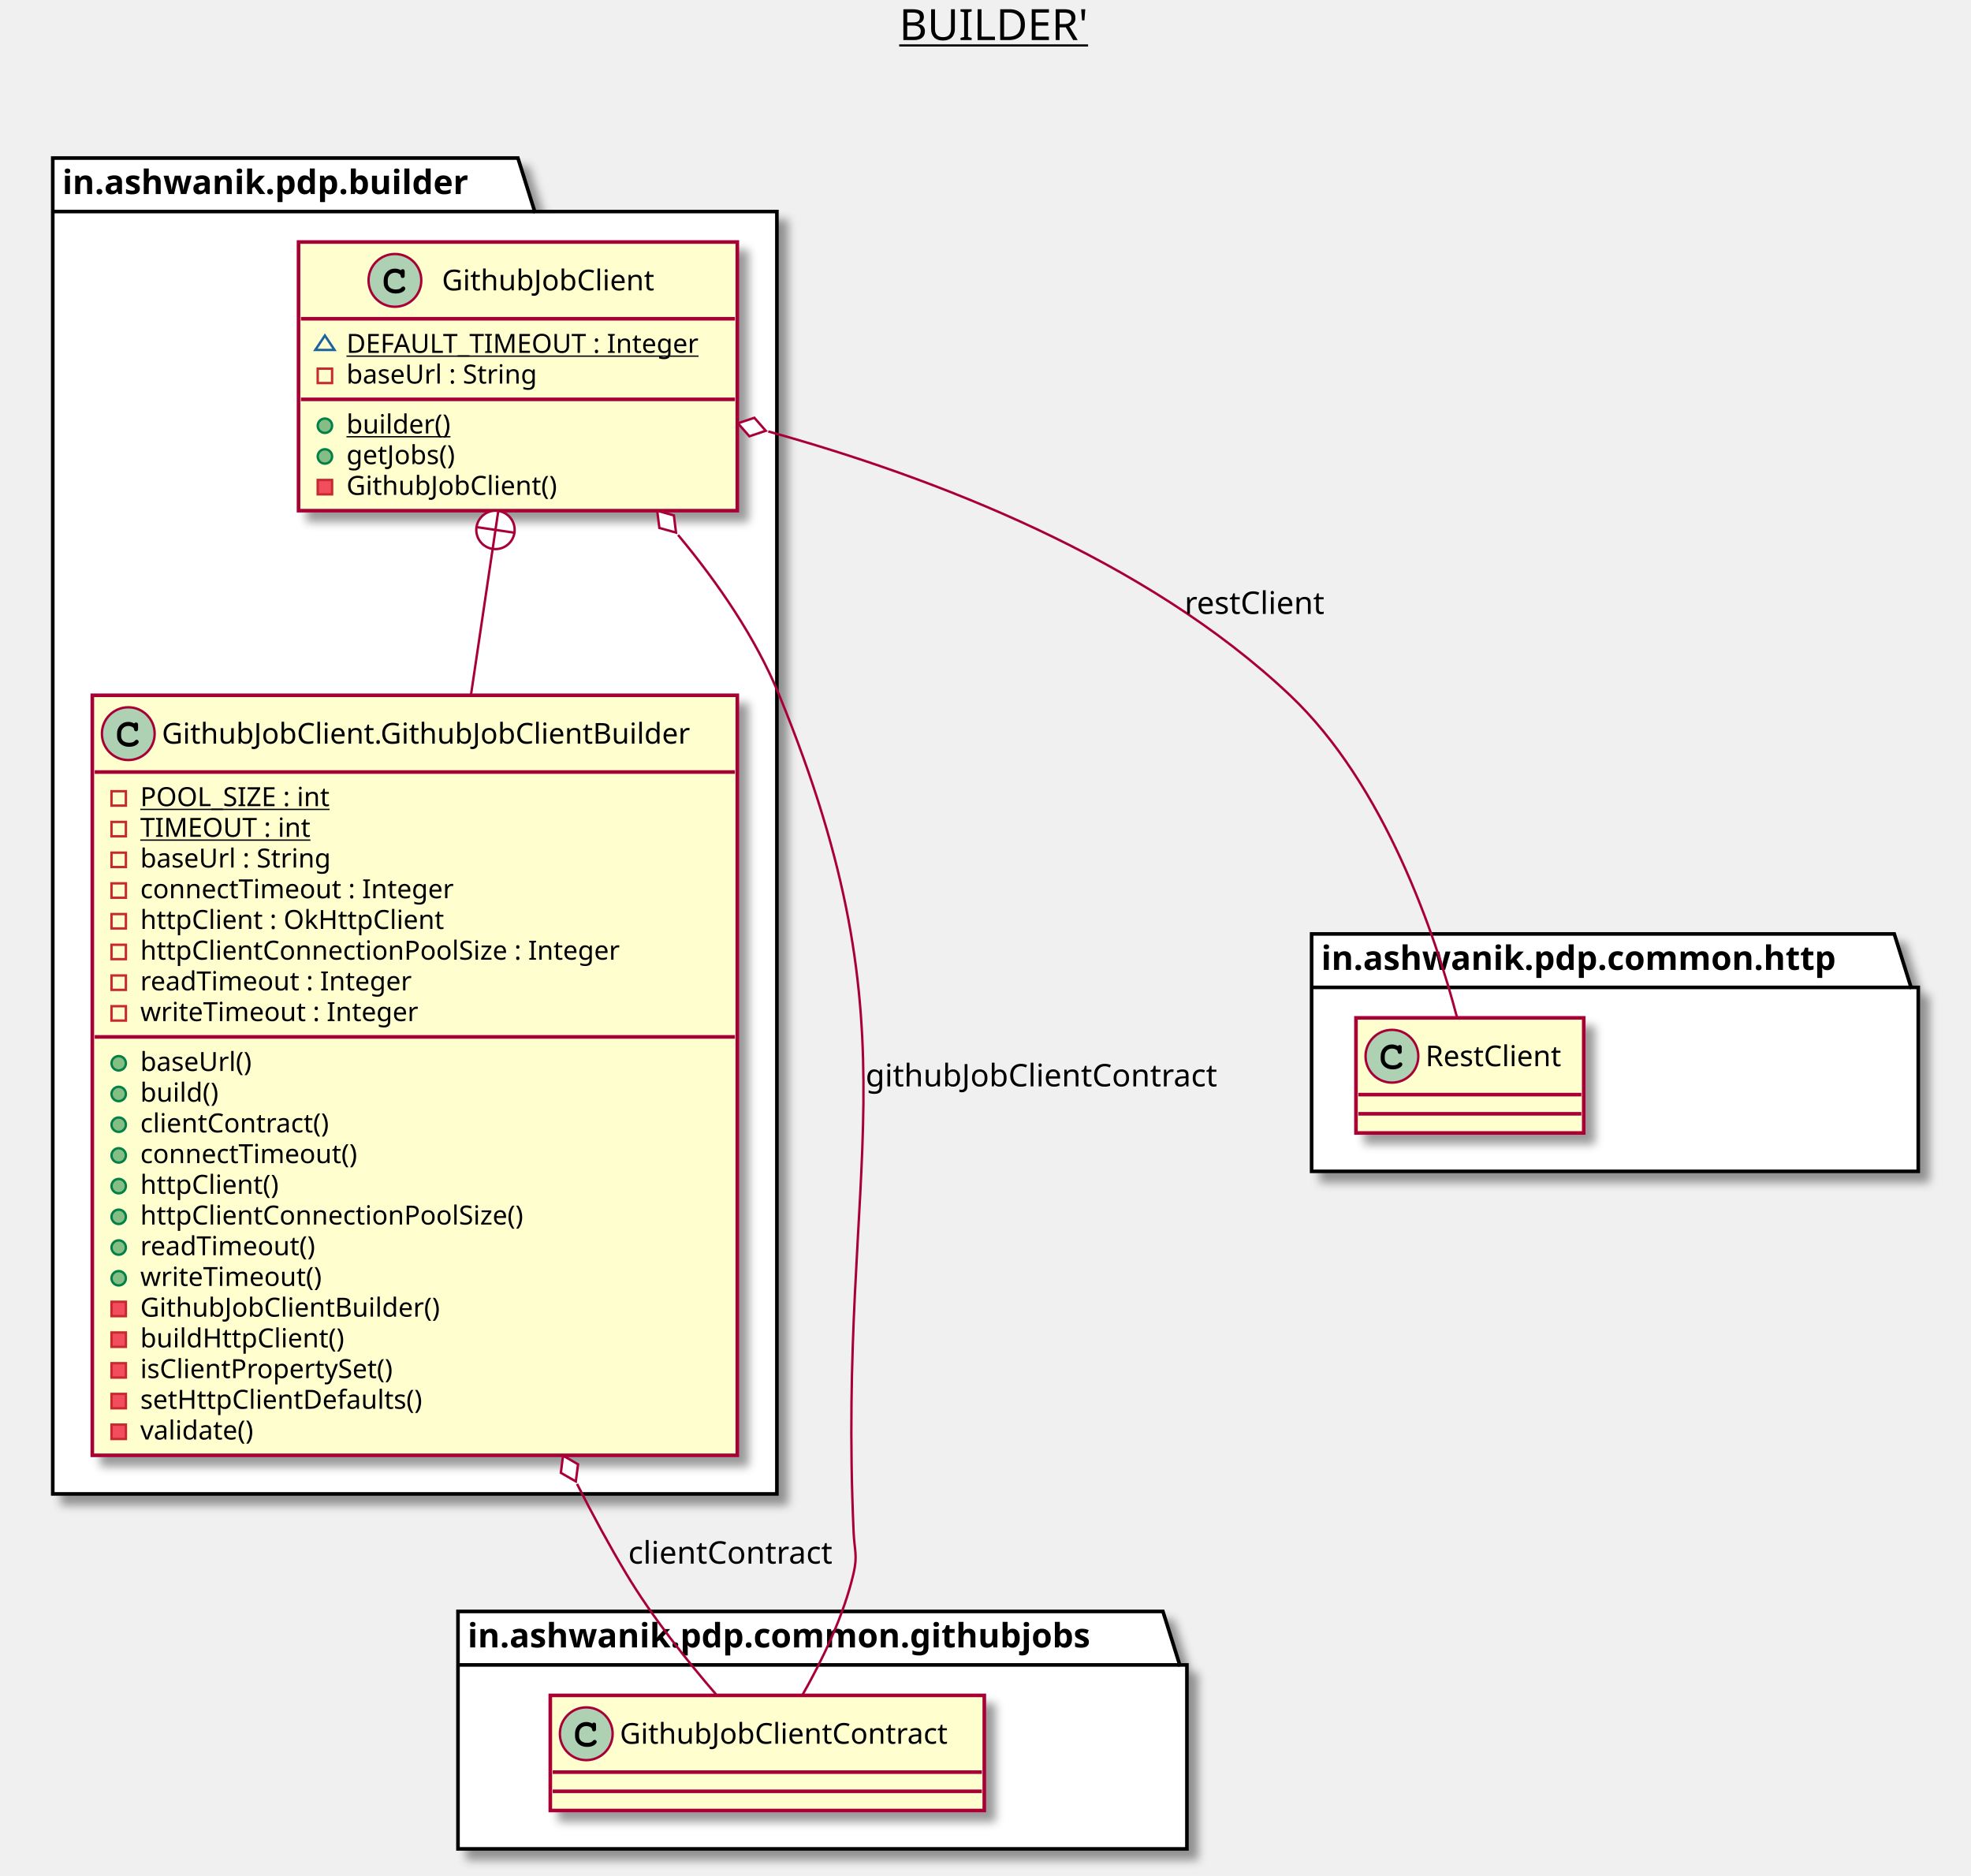
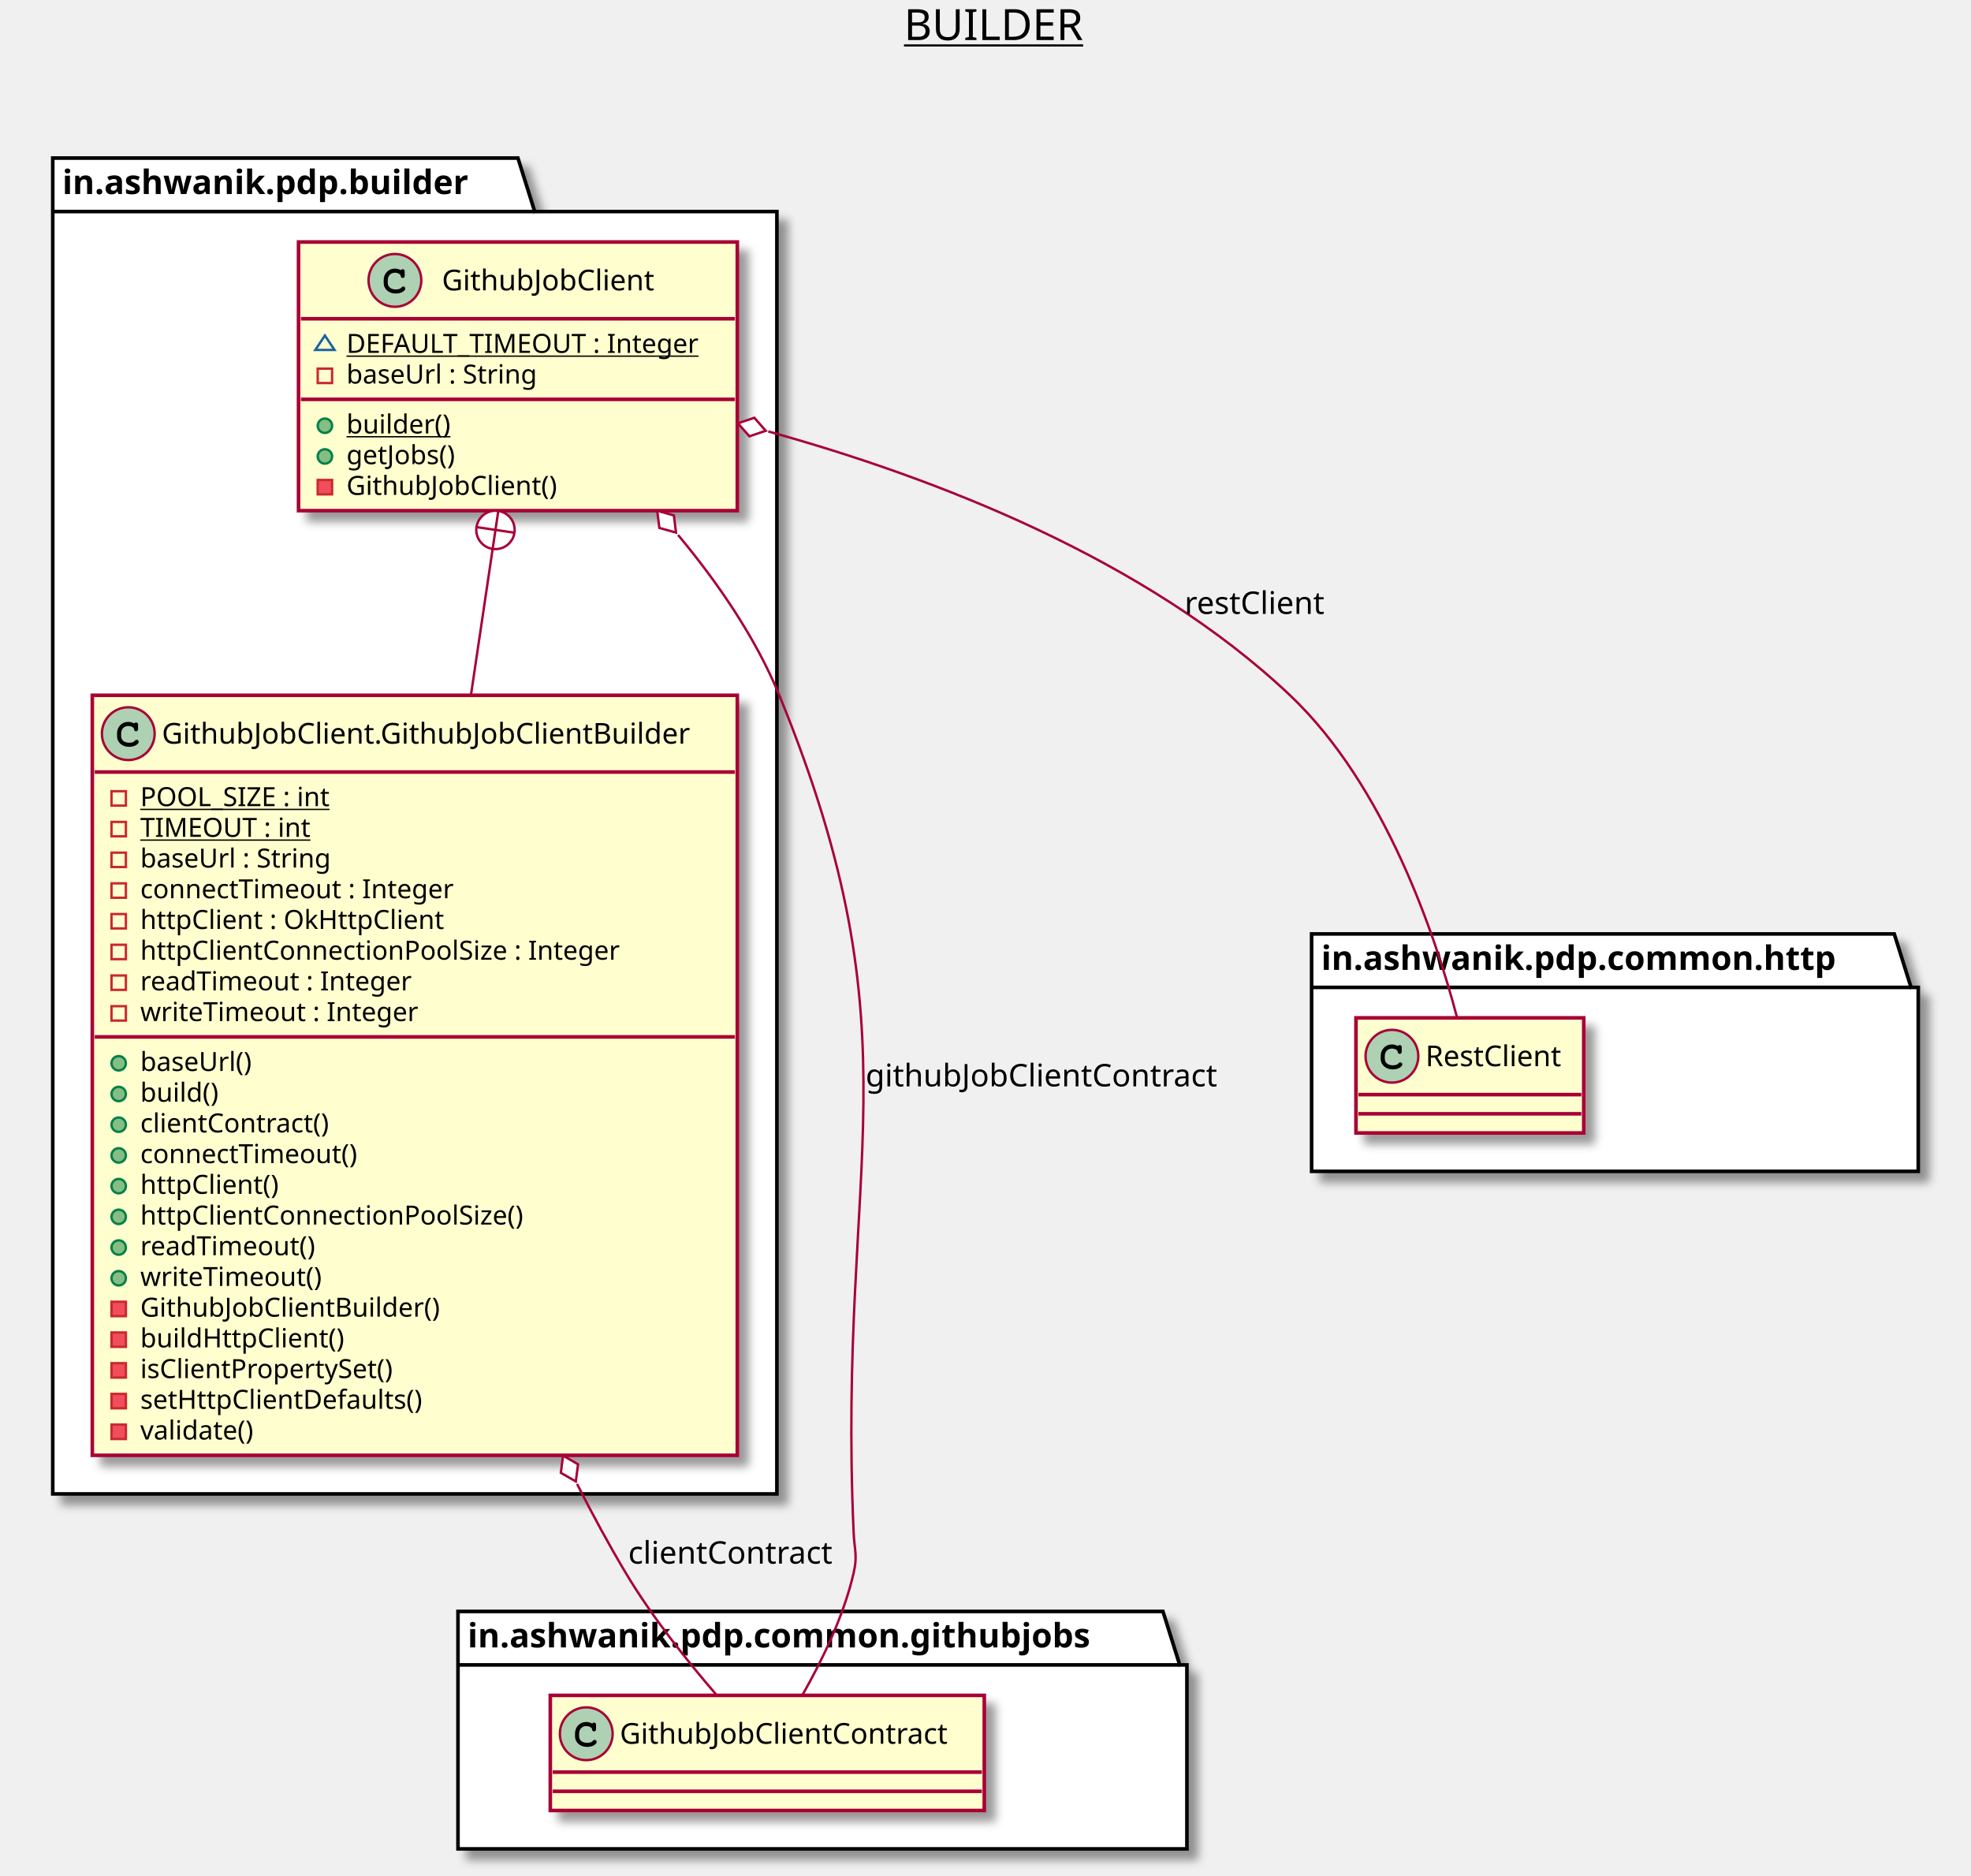
<svg xmlns="http://www.w3.org/2000/svg" contentScriptType="application/ecmascript" contentStyleType="text/css" height="782px" preserveAspectRatio="none" style="width:822px;height:782px;" version="1.1" viewBox="0 0 822 782" width="822px" zoomAndPan="magnify">
  <defs>
-     <filter height="300%" id="f1y0zmb08dhxc6" width="300%" x="-1" y="-1">
+     <filter height="300%" id="f1e4n3y3zoyo5r" width="300%" x="-1" y="-1">
      <feGaussianBlur result="blurOut" stdDeviation="2.0" />
      <feColorMatrix in="blurOut" result="blurOut2" type="matrix" values="0 0 0 0 0 0 0 0 0 0 0 0 0 0 0 0 0 0 .4 0" />
      <feOffset dx="4.0" dy="4.0" in="blurOut2" result="blurOut3" />
      <feBlend in="SourceGraphic" in2="blurOut3" mode="normal" />
    </filter>
  </defs>
  <g>
-     <text fill="#000000" font-family="sans-serif" font-size="18" lengthAdjust="spacingAndGlyphs" text-decoration="underline" textLength="84" x="375" y="16.708">BUILDER'</text>
+     <text fill="#000000" font-family="sans-serif" font-size="18" lengthAdjust="spacingAndGlyphs" text-decoration="underline" textLength="80" x="377" y="16.708">BUILDER</text>
    <text fill="#000000" font-family="sans-serif" font-size="18" lengthAdjust="spacingAndGlyphs" textLength="0" x="420" y="37.661" />
-     <polygon fill="#FFFFFF" filter="url(#f1y0zmb08dhxc6)" points="22,65.906,216,65.906,223,88.203,324,88.203,324,622.906,22,622.906,22,65.906" style="stroke: #000000; stroke-width: 1.5;" />
+     <polygon fill="#FFFFFF" filter="url(#f1e4n3y3zoyo5r)" points="22,65.906,216,65.906,223,88.203,324,88.203,324,622.906,22,622.906,22,65.906" style="stroke: #000000; stroke-width: 1.5;" />
    <line style="stroke: #000000; stroke-width: 1.5;" x1="22" x2="223" y1="88.203" y2="88.203" />
    <text fill="#000000" font-family="sans-serif" font-size="14" font-weight="bold" lengthAdjust="spacingAndGlyphs" textLength="188" x="26" y="80.901">in.ashwanik.pdp.builder</text>
-     <polygon fill="#FFFFFF" filter="url(#f1y0zmb08dhxc6)" points="191,671.906,485,671.906,492,694.203,495,694.203,495,770.906,191,770.906,191,671.906" style="stroke: #000000; stroke-width: 1.5;" />
+     <polygon fill="#FFFFFF" filter="url(#f1e4n3y3zoyo5r)" points="191,671.906,485,671.906,492,694.203,495,694.203,495,770.906,191,770.906,191,671.906" style="stroke: #000000; stroke-width: 1.5;" />
    <line style="stroke: #000000; stroke-width: 1.5;" x1="191" x2="492" y1="694.203" y2="694.203" />
    <text fill="#000000" font-family="sans-serif" font-size="14" font-weight="bold" lengthAdjust="spacingAndGlyphs" textLength="288" x="195" y="686.901">in.ashwanik.pdp.common.githubjobs</text>
-     <polygon fill="#FFFFFF" filter="url(#f1y0zmb08dhxc6)" points="547,389.406,790,389.406,797,411.703,800,411.703,800,488.406,547,488.406,547,389.406" style="stroke: #000000; stroke-width: 1.5;" />
+     <polygon fill="#FFFFFF" filter="url(#f1e4n3y3zoyo5r)" points="547,389.406,790,389.406,797,411.703,800,411.703,800,488.406,547,488.406,547,389.406" style="stroke: #000000; stroke-width: 1.5;" />
    <line style="stroke: #000000; stroke-width: 1.5;" x1="547" x2="797" y1="411.703" y2="411.703" />
    <text fill="#000000" font-family="sans-serif" font-size="14" font-weight="bold" lengthAdjust="spacingAndGlyphs" textLength="237" x="551" y="404.401">in.ashwanik.pdp.common.http</text>
-     <rect fill="#FEFECE" filter="url(#f1y0zmb08dhxc6)" height="112.023" id="in.ashwanik.pdp.builder.GithubJobClient" style="stroke: #A80036; stroke-width: 1.5;" width="183" x="124.5" y="100.906" />
+     <rect fill="#FEFECE" filter="url(#f1e4n3y3zoyo5r)" height="112.023" id="in.ashwanik.pdp.builder.GithubJobClient" style="stroke: #A80036; stroke-width: 1.5;" width="183" x="124.5" y="100.906" />
    <ellipse cx="164.7" cy="116.906" fill="#ADD1B2" rx="11" ry="11" style="stroke: #A80036; stroke-width: 1.0;" />
    <path d="M167.044,112.578 L167.216,112.656 C167.434,112.344 167.637,112.25 167.934,112.25 C168.231,112.25 168.512,112.391 168.669,112.656 C168.762,112.812 168.778,112.938 168.778,113.375 L168.778,114.797 C168.778,115.219 168.747,115.406 168.637,115.562 C168.466,115.781 168.2,115.922 167.934,115.922 C167.716,115.922 167.481,115.812 167.341,115.672 C167.2,115.547 167.169,115.422 167.106,115.016 C167.012,114.609 166.841,114.391 166.356,114.109 C165.887,113.859 165.278,113.703 164.7,113.703 C162.966,113.703 161.716,115.016 161.716,116.797 L161.716,117.891 C161.716,119.594 163.012,120.688 165.059,120.688 C165.825,120.688 166.512,120.562 166.934,120.297 C167.122,120.203 167.122,120.203 167.575,119.719 C167.762,119.531 167.966,119.453 168.184,119.453 C168.653,119.453 169.044,119.844 169.044,120.297 C169.044,120.688 168.716,121.141 168.137,121.547 C167.387,122.094 166.231,122.391 165.012,122.391 C162.122,122.391 160.012,120.5 160.012,117.922 L160.012,116.797 C160.012,114.078 162.012,112 164.637,112 C165.512,112 166.106,112.141 167.044,112.578 Z " />
    <text fill="#000000" font-family="sans-serif" font-size="12" lengthAdjust="spacingAndGlyphs" textLength="95" x="184.3" y="121.061">GithubJobClient</text>
    <line style="stroke: #A80036; stroke-width: 1.5;" x1="125.5" x2="306.5" y1="132.906" y2="132.906" />
    <polygon fill="none" points="135.5,139.906,131.5,145.906,139.5,145.906" style="stroke: #1963A0; stroke-width: 1.0;" />
    <text fill="#000000" font-family="sans-serif" font-size="11" lengthAdjust="spacingAndGlyphs" text-decoration="underline" textLength="157" x="144.5" y="147.117">DEFAULT_TIMEOUT : Integer</text>
    <rect fill="none" height="6" style="stroke: #C82930; stroke-width: 1.0;" width="6" x="132.5" y="153.711" />
    <text fill="#000000" font-family="sans-serif" font-size="11" lengthAdjust="spacingAndGlyphs" textLength="90" x="144.5" y="159.921">baseUrl : String</text>
    <line style="stroke: #A80036; stroke-width: 1.5;" x1="125.5" x2="306.5" y1="166.516" y2="166.516" />
    <ellipse cx="135.5" cy="177.516" fill="#84BE84" rx="3" ry="3" style="stroke: #038048; stroke-width: 1.0;" />
    <text fill="#000000" font-family="sans-serif" font-size="11" lengthAdjust="spacingAndGlyphs" text-decoration="underline" textLength="47" x="144.5" y="180.726">builder()</text>
    <ellipse cx="135.5" cy="190.32" fill="#84BE84" rx="3" ry="3" style="stroke: #038048; stroke-width: 1.0;" />
    <text fill="#000000" font-family="sans-serif" font-size="11" lengthAdjust="spacingAndGlyphs" textLength="50" x="144.5" y="193.531">getJobs()</text>
    <rect fill="#F24D5C" height="6" style="stroke: #C82930; stroke-width: 1.0;" width="6" x="132.5" y="200.125" />
    <text fill="#000000" font-family="sans-serif" font-size="11" lengthAdjust="spacingAndGlyphs" textLength="94" x="144.5" y="206.335">GithubJobClient()</text>
-     <rect fill="#FEFECE" filter="url(#f1y0zmb08dhxc6)" height="316.898" id="in.ashwanik.pdp.builder.GithubJobClient.GithubJobClientBuilder" style="stroke: #A80036; stroke-width: 1.5;" width="269" x="38.5" y="289.906" />
+     <rect fill="#FEFECE" filter="url(#f1e4n3y3zoyo5r)" height="316.898" id="in.ashwanik.pdp.builder.GithubJobClient.GithubJobClientBuilder" style="stroke: #A80036; stroke-width: 1.5;" width="269" x="38.5" y="289.906" />
    <ellipse cx="53.5" cy="305.906" fill="#ADD1B2" rx="11" ry="11" style="stroke: #A80036; stroke-width: 1.0;" />
    <path d="M55.844,301.578 L56.016,301.656 C56.234,301.344 56.438,301.25 56.734,301.25 C57.031,301.25 57.312,301.391 57.469,301.656 C57.562,301.812 57.578,301.938 57.578,302.375 L57.578,303.797 C57.578,304.219 57.547,304.406 57.438,304.562 C57.266,304.781 57,304.922 56.734,304.922 C56.516,304.922 56.281,304.812 56.141,304.672 C56,304.547 55.969,304.422 55.906,304.016 C55.812,303.609 55.641,303.391 55.156,303.109 C54.688,302.859 54.078,302.703 53.5,302.703 C51.766,302.703 50.516,304.016 50.516,305.797 L50.516,306.891 C50.516,308.594 51.812,309.688 53.859,309.688 C54.625,309.688 55.312,309.562 55.734,309.297 C55.922,309.203 55.922,309.203 56.375,308.719 C56.562,308.531 56.766,308.453 56.984,308.453 C57.453,308.453 57.844,308.844 57.844,309.297 C57.844,309.688 57.516,310.141 56.938,310.547 C56.188,311.094 55.031,311.391 53.812,311.391 C50.922,311.391 48.812,309.5 48.812,306.922 L48.812,305.797 C48.812,303.078 50.812,301 53.438,301 C54.312,301 54.906,301.141 55.844,301.578 Z " />
    <text fill="#000000" font-family="sans-serif" font-size="12" lengthAdjust="spacingAndGlyphs" textLength="237" x="67.5" y="310.06">GithubJobClient.GithubJobClientBuilder</text>
    <line style="stroke: #A80036; stroke-width: 1.5;" x1="39.5" x2="306.5" y1="321.906" y2="321.906" />
    <rect fill="none" height="6" style="stroke: #C82930; stroke-width: 1.0;" width="6" x="46.5" y="329.906" />
    <text fill="#000000" font-family="sans-serif" font-size="11" lengthAdjust="spacingAndGlyphs" text-decoration="underline" textLength="90" x="58.5" y="336.117">POOL_SIZE : int</text>
    <rect fill="none" height="6" style="stroke: #C82930; stroke-width: 1.0;" width="6" x="46.5" y="342.711" />
    <text fill="#000000" font-family="sans-serif" font-size="11" lengthAdjust="spacingAndGlyphs" text-decoration="underline" textLength="76" x="58.5" y="348.921">TIMEOUT : int</text>
    <rect fill="none" height="6" style="stroke: #C82930; stroke-width: 1.0;" width="6" x="46.5" y="355.516" />
    <text fill="#000000" font-family="sans-serif" font-size="11" lengthAdjust="spacingAndGlyphs" textLength="90" x="58.5" y="361.726">baseUrl : String</text>
    <rect fill="none" height="6" style="stroke: #C82930; stroke-width: 1.0;" width="6" x="46.5" y="368.32" />
    <text fill="#000000" font-family="sans-serif" font-size="11" lengthAdjust="spacingAndGlyphs" textLength="142" x="58.5" y="374.531">connectTimeout : Integer</text>
    <rect fill="none" height="6" style="stroke: #C82930; stroke-width: 1.0;" width="6" x="46.5" y="381.125" />
    <text fill="#000000" font-family="sans-serif" font-size="11" lengthAdjust="spacingAndGlyphs" textLength="136" x="58.5" y="387.335">httpClient : OkHttpClient</text>
    <rect fill="none" height="6" style="stroke: #C82930; stroke-width: 1.0;" width="6" x="46.5" y="393.93" />
    <text fill="#000000" font-family="sans-serif" font-size="11" lengthAdjust="spacingAndGlyphs" textLength="216" x="58.5" y="400.14">httpClientConnectionPoolSize : Integer</text>
    <rect fill="none" height="6" style="stroke: #C82930; stroke-width: 1.0;" width="6" x="46.5" y="406.734" />
    <text fill="#000000" font-family="sans-serif" font-size="11" lengthAdjust="spacingAndGlyphs" textLength="124" x="58.5" y="412.945">readTimeout : Integer</text>
    <rect fill="none" height="6" style="stroke: #C82930; stroke-width: 1.0;" width="6" x="46.5" y="419.539" />
    <text fill="#000000" font-family="sans-serif" font-size="11" lengthAdjust="spacingAndGlyphs" textLength="126" x="58.5" y="425.75">writeTimeout : Integer</text>
    <line style="stroke: #A80036; stroke-width: 1.5;" x1="39.5" x2="306.5" y1="432.344" y2="432.344" />
    <ellipse cx="49.5" cy="443.344" fill="#84BE84" rx="3" ry="3" style="stroke: #038048; stroke-width: 1.0;" />
    <text fill="#000000" font-family="sans-serif" font-size="11" lengthAdjust="spacingAndGlyphs" textLength="52" x="58.5" y="446.554">baseUrl()</text>
    <ellipse cx="49.5" cy="456.148" fill="#84BE84" rx="3" ry="3" style="stroke: #038048; stroke-width: 1.0;" />
    <text fill="#000000" font-family="sans-serif" font-size="11" lengthAdjust="spacingAndGlyphs" textLength="35" x="58.5" y="459.359">build()</text>
    <ellipse cx="49.5" cy="468.953" fill="#84BE84" rx="3" ry="3" style="stroke: #038048; stroke-width: 1.0;" />
    <text fill="#000000" font-family="sans-serif" font-size="11" lengthAdjust="spacingAndGlyphs" textLength="86" x="58.5" y="472.164">clientContract()</text>
    <ellipse cx="49.5" cy="481.758" fill="#84BE84" rx="3" ry="3" style="stroke: #038048; stroke-width: 1.0;" />
    <text fill="#000000" font-family="sans-serif" font-size="11" lengthAdjust="spacingAndGlyphs" textLength="98" x="58.5" y="484.968">connectTimeout()</text>
    <ellipse cx="49.5" cy="494.562" fill="#84BE84" rx="3" ry="3" style="stroke: #038048; stroke-width: 1.0;" />
    <text fill="#000000" font-family="sans-serif" font-size="11" lengthAdjust="spacingAndGlyphs" textLength="62" x="58.5" y="497.773">httpClient()</text>
    <ellipse cx="49.5" cy="507.367" fill="#84BE84" rx="3" ry="3" style="stroke: #038048; stroke-width: 1.0;" />
    <text fill="#000000" font-family="sans-serif" font-size="11" lengthAdjust="spacingAndGlyphs" textLength="172" x="58.5" y="510.578">httpClientConnectionPoolSize()</text>
    <ellipse cx="49.5" cy="520.172" fill="#84BE84" rx="3" ry="3" style="stroke: #038048; stroke-width: 1.0;" />
    <text fill="#000000" font-family="sans-serif" font-size="11" lengthAdjust="spacingAndGlyphs" textLength="80" x="58.5" y="523.382">readTimeout()</text>
    <ellipse cx="49.5" cy="532.977" fill="#84BE84" rx="3" ry="3" style="stroke: #038048; stroke-width: 1.0;" />
    <text fill="#000000" font-family="sans-serif" font-size="11" lengthAdjust="spacingAndGlyphs" textLength="82" x="58.5" y="536.187">writeTimeout()</text>
    <rect fill="#F24D5C" height="6" style="stroke: #C82930; stroke-width: 1.0;" width="6" x="46.5" y="542.781" />
    <text fill="#000000" font-family="sans-serif" font-size="11" lengthAdjust="spacingAndGlyphs" textLength="134" x="58.5" y="548.992">GithubJobClientBuilder()</text>
    <rect fill="#F24D5C" height="6" style="stroke: #C82930; stroke-width: 1.0;" width="6" x="46.5" y="555.586" />
    <text fill="#000000" font-family="sans-serif" font-size="11" lengthAdjust="spacingAndGlyphs" textLength="90" x="58.5" y="561.796">buildHttpClient()</text>
    <rect fill="#F24D5C" height="6" style="stroke: #C82930; stroke-width: 1.0;" width="6" x="46.5" y="568.391" />
    <text fill="#000000" font-family="sans-serif" font-size="11" lengthAdjust="spacingAndGlyphs" textLength="117" x="58.5" y="574.601">isClientPropertySet()</text>
    <rect fill="#F24D5C" height="6" style="stroke: #C82930; stroke-width: 1.0;" width="6" x="46.5" y="581.195" />
    <text fill="#000000" font-family="sans-serif" font-size="11" lengthAdjust="spacingAndGlyphs" textLength="128" x="58.5" y="587.406">setHttpClientDefaults()</text>
    <rect fill="#F24D5C" height="6" style="stroke: #C82930; stroke-width: 1.0;" width="6" x="46.5" y="594" />
    <text fill="#000000" font-family="sans-serif" font-size="11" lengthAdjust="spacingAndGlyphs" textLength="52" x="58.5" y="600.21">validate()</text>
-     <rect fill="#FEFECE" filter="url(#f1y0zmb08dhxc6)" height="48" id="in.ashwanik.pdp.common.githubjobs.GithubJobClientContract" style="stroke: #A80036; stroke-width: 1.5;" width="181" x="229.5" y="706.906" />
+     <rect fill="#FEFECE" filter="url(#f1e4n3y3zoyo5r)" height="48" id="in.ashwanik.pdp.common.githubjobs.GithubJobClientContract" style="stroke: #A80036; stroke-width: 1.5;" width="181" x="229.5" y="706.906" />
    <ellipse cx="244.5" cy="722.906" fill="#ADD1B2" rx="11" ry="11" style="stroke: #A80036; stroke-width: 1.0;" />
    <path d="M246.844,718.578 L247.016,718.656 C247.234,718.344 247.438,718.25 247.734,718.25 C248.031,718.25 248.312,718.391 248.469,718.656 C248.562,718.812 248.578,718.938 248.578,719.375 L248.578,720.797 C248.578,721.219 248.547,721.406 248.438,721.562 C248.266,721.781 248,721.922 247.734,721.922 C247.516,721.922 247.281,721.812 247.141,721.672 C247,721.547 246.969,721.422 246.906,721.016 C246.812,720.609 246.641,720.391 246.156,720.109 C245.688,719.859 245.078,719.703 244.5,719.703 C242.766,719.703 241.516,721.016 241.516,722.797 L241.516,723.891 C241.516,725.594 242.812,726.688 244.859,726.688 C245.625,726.688 246.312,726.562 246.734,726.297 C246.922,726.203 246.922,726.203 247.375,725.719 C247.562,725.531 247.766,725.453 247.984,725.453 C248.453,725.453 248.844,725.844 248.844,726.297 C248.844,726.688 248.516,727.141 247.938,727.547 C247.188,728.094 246.031,728.391 244.812,728.391 C241.922,728.391 239.812,726.5 239.812,723.922 L239.812,722.797 C239.812,720.078 241.812,718 244.438,718 C245.312,718 245.906,718.141 246.844,718.578 Z " />
    <text fill="#000000" font-family="sans-serif" font-size="12" lengthAdjust="spacingAndGlyphs" textLength="149" x="258.5" y="727.061">GithubJobClientContract</text>
    <line style="stroke: #A80036; stroke-width: 1.5;" x1="230.5" x2="409.5" y1="738.906" y2="738.906" />
    <line style="stroke: #A80036; stroke-width: 1.5;" x1="230.5" x2="409.5" y1="746.906" y2="746.906" />
-     <rect fill="#FEFECE" filter="url(#f1y0zmb08dhxc6)" height="48" id="in.ashwanik.pdp.common.http.RestClient" style="stroke: #A80036; stroke-width: 1.5;" width="95" x="565.5" y="424.406" />
+     <rect fill="#FEFECE" filter="url(#f1e4n3y3zoyo5r)" height="48" id="in.ashwanik.pdp.common.http.RestClient" style="stroke: #A80036; stroke-width: 1.5;" width="95" x="565.5" y="424.406" />
    <ellipse cx="580.5" cy="440.406" fill="#ADD1B2" rx="11" ry="11" style="stroke: #A80036; stroke-width: 1.0;" />
    <path d="M582.844,436.078 L583.016,436.156 C583.234,435.844 583.438,435.75 583.734,435.75 C584.031,435.75 584.312,435.891 584.469,436.156 C584.562,436.312 584.578,436.438 584.578,436.875 L584.578,438.297 C584.578,438.719 584.547,438.906 584.438,439.062 C584.266,439.281 584,439.422 583.734,439.422 C583.516,439.422 583.281,439.312 583.141,439.172 C583,439.047 582.969,438.922 582.906,438.516 C582.812,438.109 582.641,437.891 582.156,437.609 C581.688,437.359 581.078,437.203 580.5,437.203 C578.766,437.203 577.516,438.516 577.516,440.297 L577.516,441.391 C577.516,443.094 578.812,444.188 580.859,444.188 C581.625,444.188 582.312,444.062 582.734,443.797 C582.922,443.703 582.922,443.703 583.375,443.219 C583.562,443.031 583.766,442.953 583.984,442.953 C584.453,442.953 584.844,443.344 584.844,443.797 C584.844,444.188 584.516,444.641 583.938,445.047 C583.188,445.594 582.031,445.891 580.812,445.891 C577.922,445.891 575.812,444 575.812,441.422 L575.812,440.297 C575.812,437.578 577.812,435.5 580.438,435.5 C581.312,435.5 581.906,435.641 582.844,436.078 Z " />
    <text fill="#000000" font-family="sans-serif" font-size="12" lengthAdjust="spacingAndGlyphs" textLength="63" x="594.5" y="444.56">RestClient</text>
    <line style="stroke: #A80036; stroke-width: 1.5;" x1="566.5" x2="659.5" y1="456.406" y2="456.406" />
    <line style="stroke: #A80036; stroke-width: 1.5;" x1="566.5" x2="659.5" y1="464.406" y2="464.406" />
    <path d="M282.794,223.064 C299.347,242.928 315.151,265.907 325,289.906 C384.12,433.969 349.104,483.337 356,638.906 C356.335,646.454 357.696,648.543 356,655.906 C351.863,673.866 342.754,692.516 334.735,706.6 " fill="none" id="in.ashwanik.pdp.builder.GithubJobClient&lt;-in.ashwanik.pdp.common.githubjobs.GithubJobClientContract" style="stroke: #A80036; stroke-width: 1.0;" />
    <polygon fill="#FFFFFF" points="274.096,212.971,274.983,220.128,281.93,222.062,281.043,214.905,274.096,212.971" style="stroke: #A80036; stroke-width: 1.0;" />
    <text fill="#000000" font-family="sans-serif" font-size="13" lengthAdjust="spacingAndGlyphs" textLength="150" x="361" y="452.973">githubJobClientContract</text>
    <path d="M320.401,179.895 C389.31,198.996 477.678,232.835 538,289.906 C577.71,327.476 598.708,390.365 607.639,424.192 " fill="none" id="in.ashwanik.pdp.builder.GithubJobClient&lt;-in.ashwanik.pdp.common.http.RestClient" style="stroke: #A80036; stroke-width: 1.0;" />
    <polygon fill="#FFFFFF" points="307.771,176.497,312.526,181.919,319.359,179.615,314.604,174.193,307.771,176.497" style="stroke: #A80036; stroke-width: 1.0;" />
    <text fill="#000000" font-family="sans-serif" font-size="13" lengthAdjust="spacingAndGlyphs" textLength="61" x="494" y="255.973">restClient</text>
    <path d="M205.593,227.972 C202.789,246.848 199.639,268.058 196.431,289.657 " fill="none" id="in.ashwanik.pdp.builder.GithubJobClient&lt;-in.ashwanik.pdp.builder.GithubJobClient.GithubJobClientBuilder" style="stroke: #A80036; stroke-width: 1.0;" />
    <ellipse cx="206.635" cy="220.953" fill="#FFFFFF" rx="8" ry="8" style="stroke: #A80036; stroke-width: 1.0;" />
    <line style="stroke: #A80036; stroke-width: 1.0;" x1="205.46" x2="207.811" y1="228.867" y2="213.04" />
    <line style="stroke: #A80036; stroke-width: 1.0;" x1="198.722" x2="214.548" y1="219.778" y2="222.129" />
    <path d="M240.665,618.75 C247.131,631.533 253.929,644.056 261,655.906 C271.861,674.108 286.757,692.756 298.864,706.779 " fill="none" id="in.ashwanik.pdp.builder.GithubJobClient.GithubJobClientBuilder&lt;-in.ashwanik.pdp.common.githubjobs.GithubJobClientContract" style="stroke: #A80036; stroke-width: 1.0;" />
    <polygon fill="#FFFFFF" points="234.822,606.95,233.9,614.102,240.147,617.704,241.069,610.552,234.822,606.95" style="stroke: #A80036; stroke-width: 1.0;" />
    <text fill="#000000" font-family="sans-serif" font-size="13" lengthAdjust="spacingAndGlyphs" textLength="89" x="262" y="651.973">clientContract</text>
  </g>
</svg>
